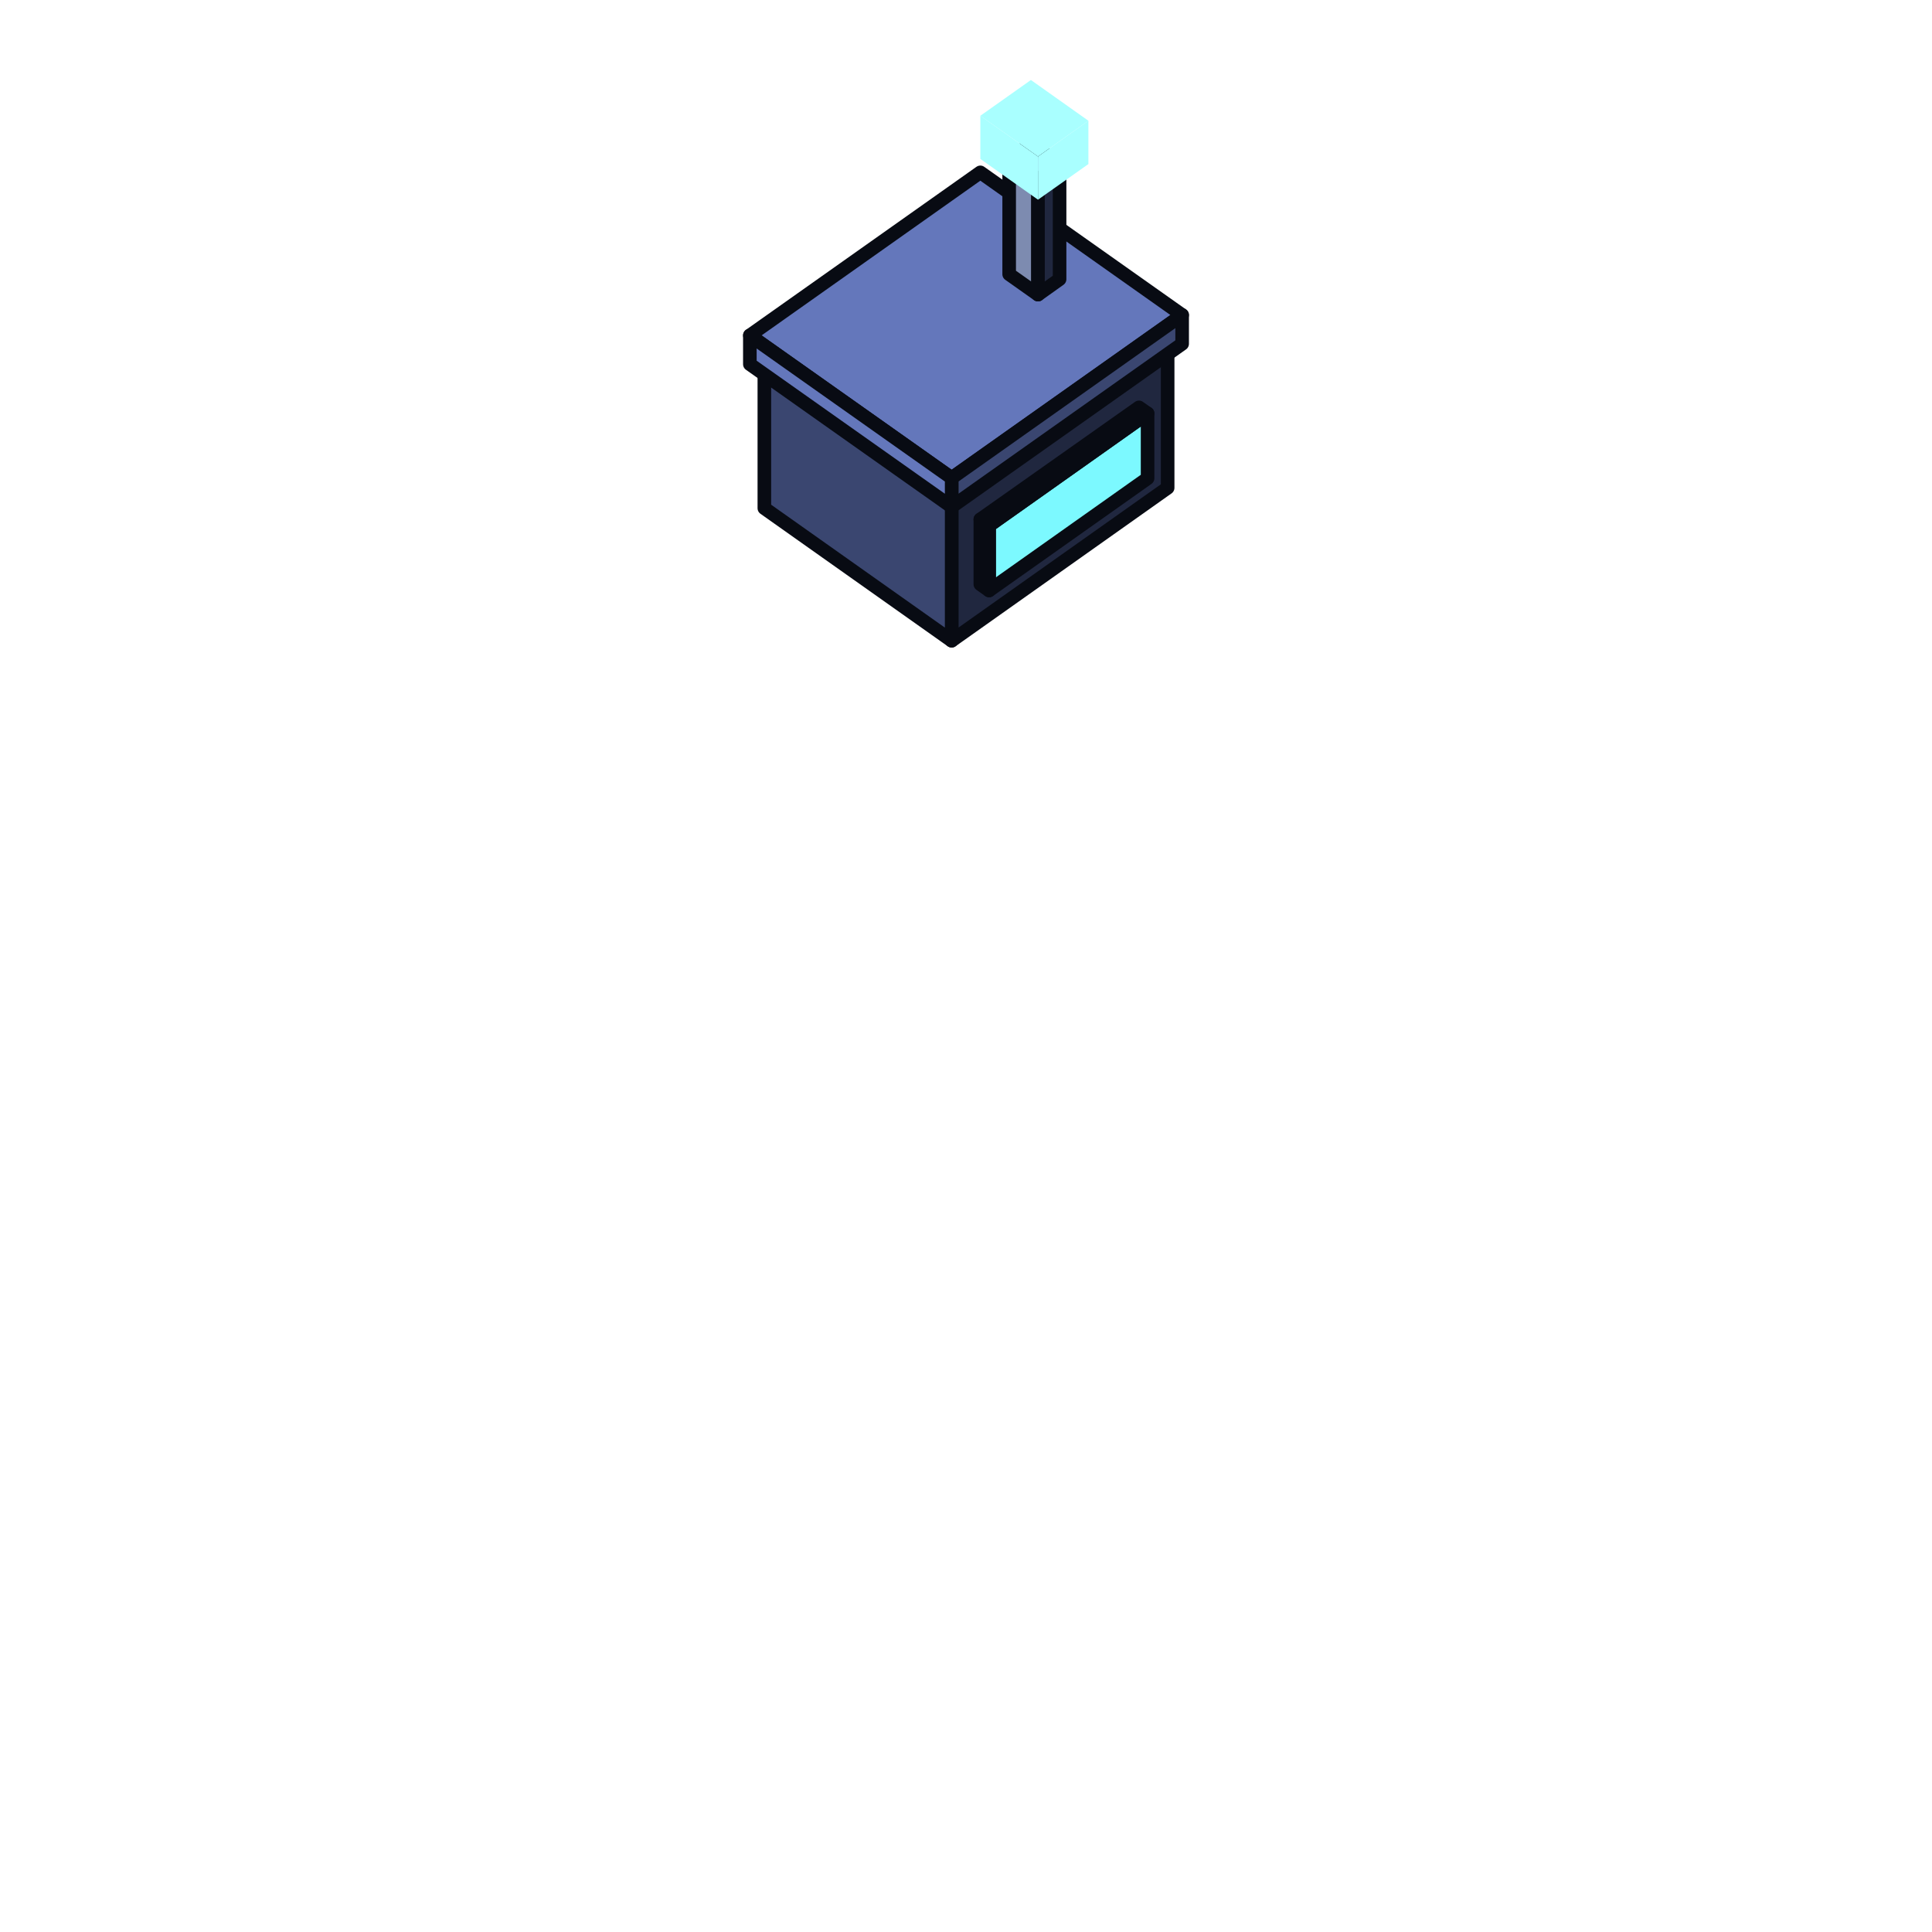
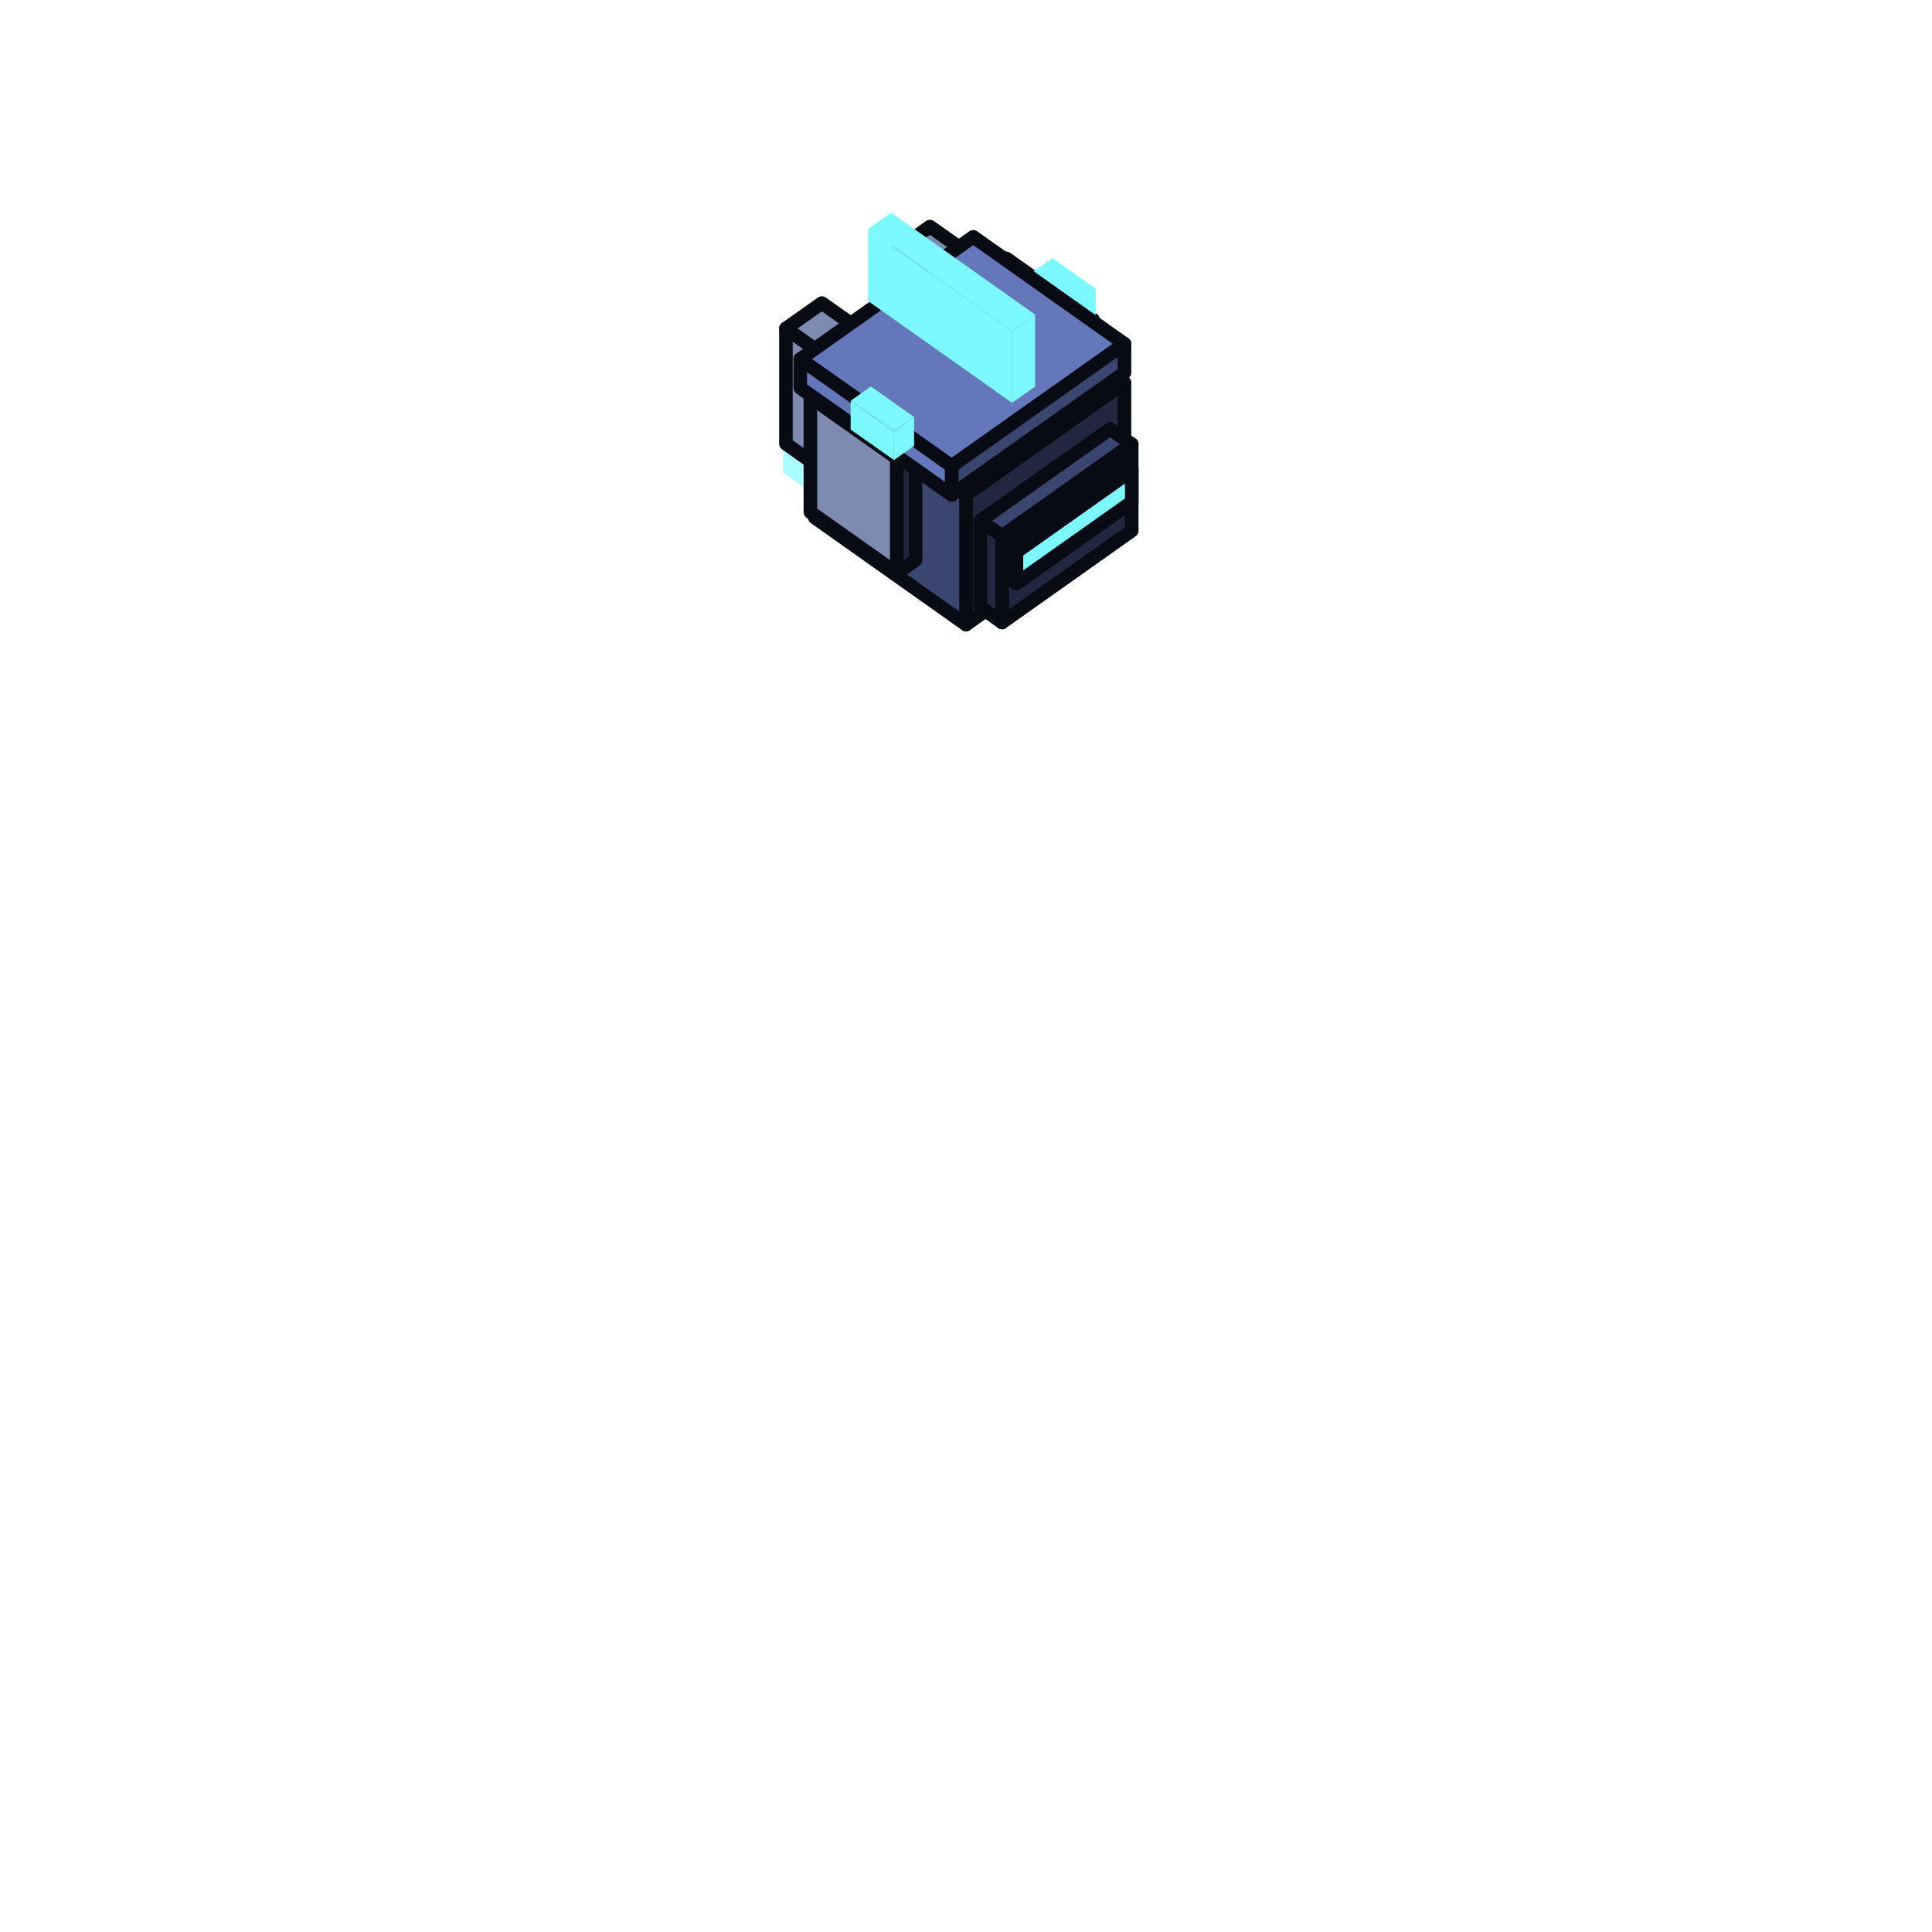
<svg xmlns="http://www.w3.org/2000/svg" viewBox="0 0 128 128" width="128" height="128" data-part-id="scout_head" data-type="head" data-direction="east">
  <g stroke="#080b13" stroke-width="0.9" stroke-linejoin="round">
-     <path d="M53.98 28.45 L61.61 23.05 L61.61 21.61 L53.98 27.01 Z" fill="#3a4670" />
-     <path d="M53.4 26.61 L53.98 27.01 L61.61 21.61 L61.04 21.21 Z" fill="#6477bb" />
-     <path d="M53.98 25.58 L61.61 20.18 L61.61 18.75 L53.98 24.15 Z" fill="#3a4670" />
-     <path d="M53.4 23.74 L53.98 24.15 L61.61 18.75 L61.04 18.34 Z" fill="#6477bb" />
-     <path d="M53.4 28.04 L53.98 28.45 L53.98 27.01 L53.4 26.61 Z" fill="#6477bb" />
-     <path d="M53.4 25.18 L53.98 25.58 L53.98 24.15 L53.4 23.74 Z" fill="#6477bb" />
-     <path d="M50.64 24.13 L63.05 32.9 L77.36 22.78 L64.95 14.0 Z" fill="#6477bb" />
-     <path d="M63.05 42.45 L77.36 32.32 L77.36 22.78 L63.05 32.9 Z" fill="#20273f" />
-     <path d="M65.53 39.12 L76.03 31.69 L76.03 27.39 L65.53 34.82 Z" fill="#7cf9ff" />
-     <path d="M49.68 22.22 L63.05 31.67 L78.32 20.87 L64.95 11.42 Z" fill="#6477bb" />
-     <path d="M66.86 18.17 L68.77 19.52 L68.77 11.88 L66.86 10.53 Z" fill="#7d8bb0" />
-     <path d="M68.77 19.52 L70.2 18.5 L70.2 10.87 L68.77 11.88 Z" fill="#20273f" />
-     <path d="M50.64 33.67 L63.05 42.45 L63.05 32.9 L50.64 24.13 Z" fill="#3a4670" />
-     <path d="M64.95 34.41 L65.53 34.82 L76.03 27.39 L75.46 26.99 Z" fill="#7cf9ff" />
-     <path d="M66.86 10.53 L68.77 11.88 L70.2 10.87 L68.3 9.52 Z" fill="#7d8bb0" />
-     <path d="M64.95 38.71 L65.53 39.12 L65.53 34.82 L64.95 34.41 Z" fill="#7cf9ff" />
-     <path d="M63.05 33.58 L78.32 22.78 L78.32 20.87 L63.05 31.67 Z" fill="#3a4670" />
-     <path d="M64.95 7.67 L68.77 10.37 L72.11 8.0 L68.3 5.3 Z" fill="#a9ffff" stroke="none" />
-     <path d="M64.95 10.53 L68.77 13.23 L68.77 10.37 L64.95 7.67 Z" fill="#a9ffff" stroke="none" />
-     <path d="M68.77 13.23 L72.11 10.87 L72.11 8.0 L68.77 10.37 Z" fill="#a9ffff" stroke="none" />
-     <path d="M49.68 24.13 L63.05 33.58 L63.05 31.67 L49.68 22.22 Z" fill="#6477bb" />
+     <path d="M59.04 24.34 L62.09 26.5 L64.67 24.68 L61.61 22.52 Z" fill="#a9ffff" stroke="none" />
+     <path d="M59.04 26.25 L62.09 28.41 L62.09 26.5 L59.04 24.34 Z" fill="#a9ffff" stroke="none" />
+     <path d="M62.09 28.41 L64.67 26.58 L64.67 24.68 L62.09 26.5 Z" fill="#a9ffff" stroke="none" />
+     <path d="M59.23 24.34 L62.09 26.36 L62.09 18.73 L59.23 16.7 Z" fill="#7d8bb0" />
+     <path d="M62.09 26.36 L64.48 24.68 L64.48 17.04 L62.09 18.73 Z" fill="#20273f" />
+     <path d="M65.43 25.63 L71.16 29.68 L71.16 22.04 L65.43 17.99 Z" fill="#7d8bb0" />
+     <path d="M51.88 29.4 L54.93 31.56 L57.51 29.74 L54.45 27.58 Z" fill="#a9ffff" stroke="none" />
+     <path d="M51.88 31.31 L54.93 33.47 L54.93 31.56 L51.88 29.4 Z" fill="#a9ffff" stroke="none" />
+     <path d="M59.23 16.7 L62.09 18.73 L64.48 17.04 L61.61 15.01 Z" fill="#7d8bb0" />
+     <path d="M54.93 33.47 L57.51 31.65 L57.51 29.74 L54.93 31.56 Z" fill="#a9ffff" stroke="none" />
+     <path d="M71.16 29.68 L72.4 28.8 L72.4 21.17 L71.16 22.04 Z" fill="#20273f" />
+     <path d="M65.43 17.99 L71.16 22.04 L72.4 21.17 L66.67 17.12 Z" fill="#7d8bb0" />
+     <path d="M68.39 19.95 L71.25 21.98 L71.25 20.07 L68.39 18.04 Z" fill="#7cf9ff" stroke="none" />
+     <path d="M52.07 29.4 L54.93 31.43 L54.93 23.79 L52.07 21.76 Z" fill="#7d8bb0" />
+     <path d="M68.39 18.04 L71.25 20.07 L72.59 19.12 L69.73 17.1 Z" fill="#7cf9ff" stroke="none" />
+     <path d="M54.93 31.43 L57.32 29.74 L57.32 22.1 L54.93 23.79 Z" fill="#20273f" />
+     <path d="M71.25 21.98 L72.59 21.03 L72.59 19.12 L71.25 20.07 Z" fill="#7cf9ff" stroke="none" />
+     <path d="M52.07 21.76 L54.93 23.79 L57.32 22.1 L54.45 20.08 Z" fill="#7d8bb0" />
+     <path d="M53.98 25.7 L64.0 32.79 L74.5 25.36 L64.48 18.27 Z" fill="#6477bb" />
+     <path d="M64.0 41.38 L74.5 33.95 L74.5 25.36 L64.0 32.79 Z" fill="#20273f" />
+     <path d="M53.98 34.29 L64.0 41.38 L64.0 32.79 L53.98 25.7 Z" fill="#3a4670" />
+     <path d="M66.39 41.24 L74.98 35.16 L74.98 29.43 L66.39 35.51 Z" fill="#20273f" />
+     <path d="M53.02 23.79 L63.05 30.88 L74.5 22.78 L64.48 15.69 Z" fill="#6477bb" />
+     <path d="M53.69 33.93 L59.42 37.98 L59.42 30.35 L53.69 26.3 Z" fill="#7d8bb0" />
+     <path d="M67.34 38.66 L74.98 33.26 L74.98 31.16 L67.34 36.56 Z" fill="#7cf9ff" />
+     <path d="M66.86 36.22 L67.34 36.56 L74.98 31.16 L74.5 30.82 Z" fill="#7cf9ff" />
+     <path d="M64.95 34.5 L66.39 35.51 L74.98 29.43 L73.55 28.42 Z" fill="#3a4670" />
+     <path d="M57.51 19.94 L67.05 26.69 L67.05 21.92 L57.51 15.17 Z" fill="#7cf9ff" stroke="none" />
+     <path d="M59.42 37.98 L60.66 37.1 L60.66 29.47 L59.42 30.35 Z" fill="#20273f" />
+     <path d="M64.95 40.22 L66.39 41.24 L66.39 35.51 L64.95 34.5 Z" fill="#20273f" />
+     <path d="M63.05 32.79 L74.5 24.69 L74.5 22.78 L63.05 30.88 Z" fill="#3a4670" />
+     <path d="M57.51 15.17 L67.05 21.92 L68.58 20.84 L59.04 14.09 Z" fill="#7cf9ff" stroke="none" />
+     <path d="M53.69 26.3 L59.42 30.35 L60.66 29.47 L54.93 25.42 Z" fill="#7d8bb0" />
+     <path d="M66.86 38.32 L67.34 38.66 L67.34 36.56 L66.86 36.22 Z" fill="#7cf9ff" />
+     <path d="M53.02 25.7 L63.05 32.79 L63.05 30.88 L53.02 23.79 Z" fill="#6477bb" />
+     <path d="M67.05 26.69 L68.58 25.61 L68.58 20.84 L67.05 21.92 Z" fill="#7cf9ff" stroke="none" />
+     <path d="M56.36 28.46 L59.23 30.48 L59.23 28.57 L56.36 26.55 Z" fill="#7cf9ff" stroke="none" />
+     <path d="M56.36 26.55 L59.23 28.57 L60.56 27.63 L57.7 25.6 Z" fill="#7cf9ff" stroke="none" />
+     <path d="M59.23 30.48 L60.56 29.54 L60.56 27.63 L59.23 28.57 Z" fill="#7cf9ff" stroke="none" />
  </g>
</svg>
